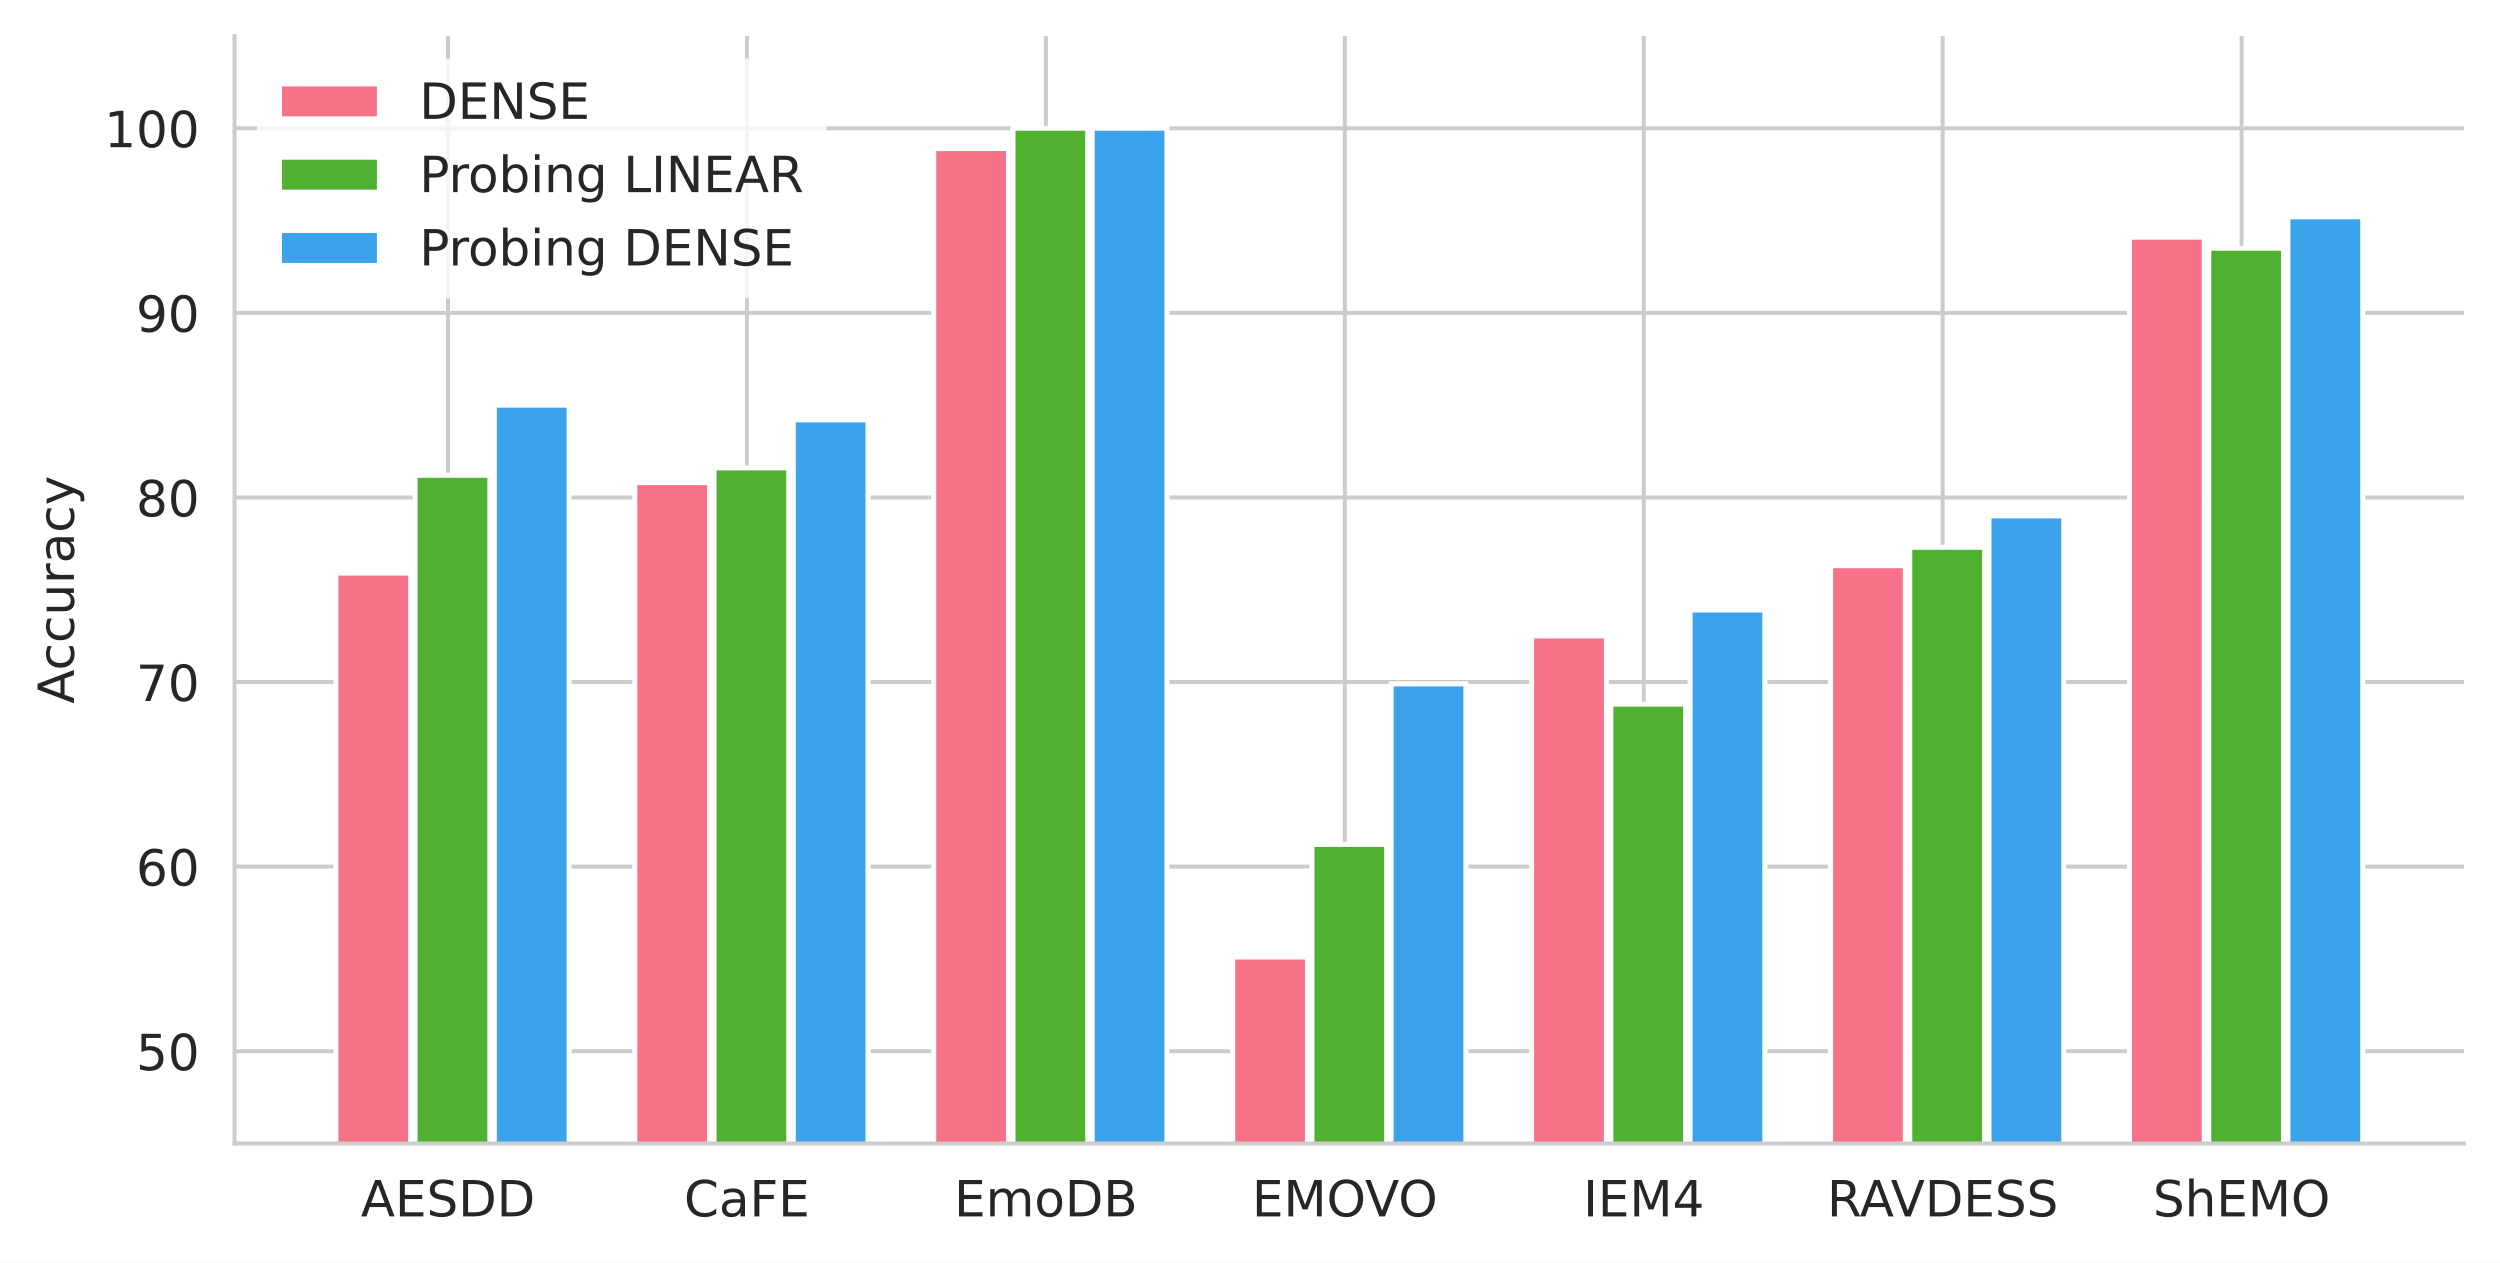
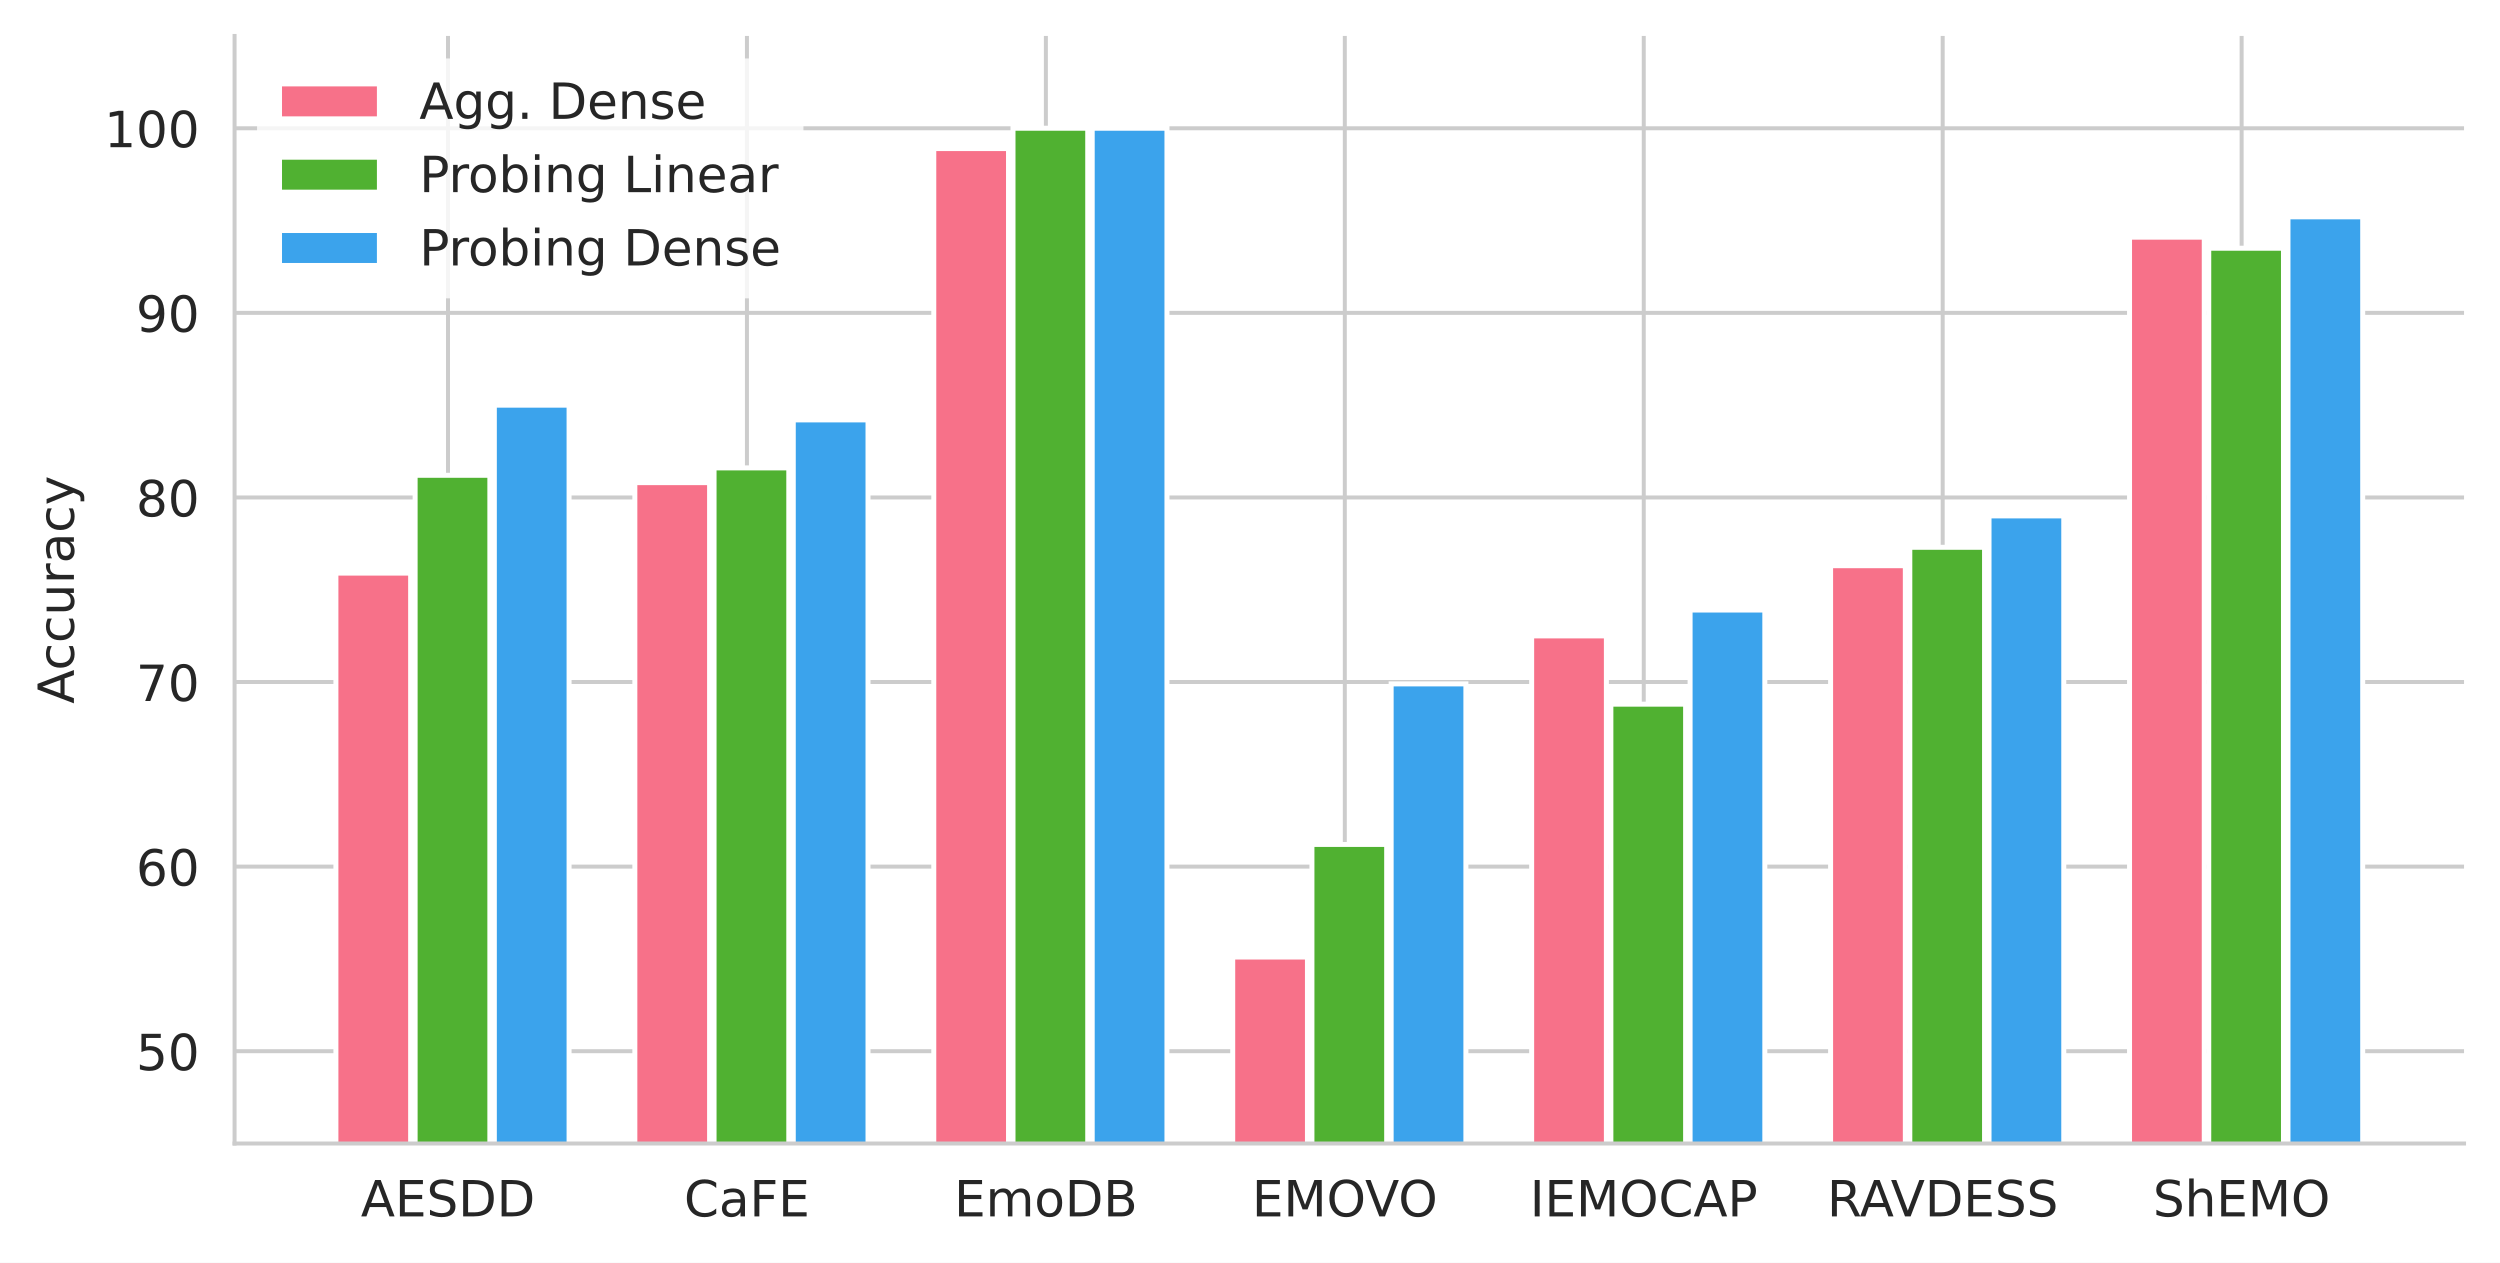
<svg xmlns="http://www.w3.org/2000/svg" xmlns:xlink="http://www.w3.org/1999/xlink" width="500.566pt" height="252.838pt" viewBox="0 0 500.566 252.838" version="1.1">
  <defs>
    <style type="text/css">*{stroke-linejoin: round; stroke-linecap: butt}</style>
  </defs>
  <g id="figure_1">
    <g id="patch_1">
      <path d="M 0 252.838  L 500.566 252.838  L 500.566 0  L 0 0  z " style="fill: #ffffff" />
    </g>
    <g id="axes_1">
      <g id="patch_2">
        <path d="M 46.966 228.96  L 493.366 228.96  L 493.366 7.2  L 46.966 7.2  z " style="fill: #ffffff" />
      </g>
      <g id="matplotlib.axis_1">
        <g id="xtick_1">
          <g id="line2d_1">
-             <path d="M 89.702 228.96  L 89.702 7.2  " clip-path="url(#pd469642b03)" style="fill: none; stroke: #cccccc; stroke-width: 0.8; stroke-linecap: round" />
+             <path d="M 89.702 228.96  L 89.702 7.2  " clip-path="url(#p4c8a0ae192)" style="fill: none; stroke: #cccccc; stroke-width: 0.8; stroke-linecap: round" />
          </g>
          <g id="text_1">
            <g style="fill: #262626" transform="translate(72.24832 243.5584) scale(0.1 -0.1)">
              <defs>
                <path id="DejaVuSans-41" d="M 2188 4044  L 1331 1722  L 3047 1722  L 2188 4044  z M 1831 4666  L 2547 4666  L 4325 0  L 3669 0  L 3244 1197  L 1141 1197  L 716 0  L 50 0  L 1831 4666  z " transform="scale(0.015625)" />
                <path id="DejaVuSans-45" d="M 628 4666  L 3578 4666  L 3578 4134  L 1259 4134  L 1259 2753  L 3481 2753  L 3481 2222  L 1259 2222  L 1259 531  L 3634 531  L 3634 0  L 628 0  L 628 4666  z " transform="scale(0.015625)" />
                <path id="DejaVuSans-53" d="M 3425 4513  L 3425 3897  Q 3066 4069 2747 4153  Q 2428 4238 2131 4238  Q 1616 4238 1336 4038  Q 1056 3838 1056 3469  Q 1056 3159 1242 3001  Q 1428 2844 1947 2747  L 2328 2669  Q 3034 2534 3370 2195  Q 3706 1856 3706 1288  Q 3706 609 3251 259  Q 2797 -91 1919 -91  Q 1588 -91 1214 -16  Q 841 59 441 206  L 441 856  Q 825 641 1194 531  Q 1563 422 1919 422  Q 2459 422 2753 634  Q 3047 847 3047 1241  Q 3047 1584 2836 1778  Q 2625 1972 2144 2069  L 1759 2144  Q 1053 2284 737 2584  Q 422 2884 422 3419  Q 422 4038 858 4394  Q 1294 4750 2059 4750  Q 2388 4750 2728 4690  Q 3069 4631 3425 4513  z " transform="scale(0.015625)" />
                <path id="DejaVuSans-44" d="M 1259 4147  L 1259 519  L 2022 519  Q 2988 519 3436 956  Q 3884 1394 3884 2338  Q 3884 3275 3436 3711  Q 2988 4147 2022 4147  L 1259 4147  z M 628 4666  L 1925 4666  Q 3281 4666 3915 4102  Q 4550 3538 4550 2338  Q 4550 1131 3912 565  Q 3275 0 1925 0  L 628 0  L 628 4666  z " transform="scale(0.015625)" />
              </defs>
              <use xlink:href="#DejaVuSans-41" />
              <use xlink:href="#DejaVuSans-45" x="68.408" />
              <use xlink:href="#DejaVuSans-53" x="131.592" />
              <use xlink:href="#DejaVuSans-44" x="195.068" />
              <use xlink:href="#DejaVuSans-44" x="272.07" />
            </g>
          </g>
        </g>
        <g id="xtick_2">
          <g id="line2d_2">
-             <path d="M 149.557 228.96  L 149.557 7.2  " clip-path="url(#pd469642b03)" style="fill: none; stroke: #cccccc; stroke-width: 0.8; stroke-linecap: round" />
+             <path d="M 149.557 228.96  L 149.557 7.2  " clip-path="url(#p4c8a0ae192)" style="fill: none; stroke: #cccccc; stroke-width: 0.8; stroke-linecap: round" />
          </g>
          <g id="text_2">
            <g style="fill: #262626" transform="translate(136.9668 243.5584) scale(0.1 -0.1)">
              <defs>
                <path id="DejaVuSans-43" d="M 4122 4306  L 4122 3641  Q 3803 3938 3442 4084  Q 3081 4231 2675 4231  Q 1875 4231 1450 3742  Q 1025 3253 1025 2328  Q 1025 1406 1450 917  Q 1875 428 2675 428  Q 3081 428 3442 575  Q 3803 722 4122 1019  L 4122 359  Q 3791 134 3420 21  Q 3050 -91 2638 -91  Q 1578 -91 968 557  Q 359 1206 359 2328  Q 359 3453 968 4101  Q 1578 4750 2638 4750  Q 3056 4750 3426 4639  Q 3797 4528 4122 4306  z " transform="scale(0.015625)" />
                <path id="DejaVuSans-61" d="M 2194 1759  Q 1497 1759 1228 1600  Q 959 1441 959 1056  Q 959 750 1161 570  Q 1363 391 1709 391  Q 2188 391 2477 730  Q 2766 1069 2766 1631  L 2766 1759  L 2194 1759  z M 3341 1997  L 3341 0  L 2766 0  L 2766 531  Q 2569 213 2275 61  Q 1981 -91 1556 -91  Q 1019 -91 701 211  Q 384 513 384 1019  Q 384 1609 779 1909  Q 1175 2209 1959 2209  L 2766 2209  L 2766 2266  Q 2766 2663 2505 2880  Q 2244 3097 1772 3097  Q 1472 3097 1187 3025  Q 903 2953 641 2809  L 641 3341  Q 956 3463 1253 3523  Q 1550 3584 1831 3584  Q 2591 3584 2966 3190  Q 3341 2797 3341 1997  z " transform="scale(0.015625)" />
                <path id="DejaVuSans-46" d="M 628 4666  L 3309 4666  L 3309 4134  L 1259 4134  L 1259 2759  L 3109 2759  L 3109 2228  L 1259 2228  L 1259 0  L 628 0  L 628 4666  z " transform="scale(0.015625)" />
              </defs>
              <use xlink:href="#DejaVuSans-43" />
              <use xlink:href="#DejaVuSans-61" x="69.824" />
              <use xlink:href="#DejaVuSans-46" x="131.104" />
              <use xlink:href="#DejaVuSans-45" x="188.623" />
            </g>
          </g>
        </g>
        <g id="xtick_3">
          <g id="line2d_3">
-             <path d="M 209.413 228.96  L 209.413 7.2  " clip-path="url(#pd469642b03)" style="fill: none; stroke: #cccccc; stroke-width: 0.8; stroke-linecap: round" />
+             <path d="M 209.413 228.96  L 209.413 7.2  " clip-path="url(#p4c8a0ae192)" style="fill: none; stroke: #cccccc; stroke-width: 0.8; stroke-linecap: round" />
          </g>
          <g id="text_3">
            <g style="fill: #262626" transform="translate(191.0431 243.5584) scale(0.1 -0.1)">
              <defs>
                <path id="DejaVuSans-6d" d="M 3328 2828  Q 3544 3216 3844 3400  Q 4144 3584 4550 3584  Q 5097 3584 5394 3201  Q 5691 2819 5691 2113  L 5691 0  L 5113 0  L 5113 2094  Q 5113 2597 4934 2840  Q 4756 3084 4391 3084  Q 3944 3084 3684 2787  Q 3425 2491 3425 1978  L 3425 0  L 2847 0  L 2847 2094  Q 2847 2600 2669 2842  Q 2491 3084 2119 3084  Q 1678 3084 1418 2786  Q 1159 2488 1159 1978  L 1159 0  L 581 0  L 581 3500  L 1159 3500  L 1159 2956  Q 1356 3278 1631 3431  Q 1906 3584 2284 3584  Q 2666 3584 2933 3390  Q 3200 3197 3328 2828  z " transform="scale(0.015625)" />
                <path id="DejaVuSans-6f" d="M 1959 3097  Q 1497 3097 1228 2736  Q 959 2375 959 1747  Q 959 1119 1226 758  Q 1494 397 1959 397  Q 2419 397 2687 759  Q 2956 1122 2956 1747  Q 2956 2369 2687 2733  Q 2419 3097 1959 3097  z M 1959 3584  Q 2709 3584 3137 3096  Q 3566 2609 3566 1747  Q 3566 888 3137 398  Q 2709 -91 1959 -91  Q 1206 -91 779 398  Q 353 888 353 1747  Q 353 2609 779 3096  Q 1206 3584 1959 3584  z " transform="scale(0.015625)" />
                <path id="DejaVuSans-42" d="M 1259 2228  L 1259 519  L 2272 519  Q 2781 519 3026 730  Q 3272 941 3272 1375  Q 3272 1813 3026 2020  Q 2781 2228 2272 2228  L 1259 2228  z M 1259 4147  L 1259 2741  L 2194 2741  Q 2656 2741 2882 2914  Q 3109 3088 3109 3444  Q 3109 3797 2882 3972  Q 2656 4147 2194 4147  L 1259 4147  z M 628 4666  L 2241 4666  Q 2963 4666 3353 4366  Q 3744 4066 3744 3513  Q 3744 3084 3544 2831  Q 3344 2578 2956 2516  Q 3422 2416 3680 2098  Q 3938 1781 3938 1306  Q 3938 681 3513 340  Q 3088 0 2303 0  L 628 0  L 628 4666  z " transform="scale(0.015625)" />
              </defs>
              <use xlink:href="#DejaVuSans-45" />
              <use xlink:href="#DejaVuSans-6d" x="63.184" />
              <use xlink:href="#DejaVuSans-6f" x="160.596" />
              <use xlink:href="#DejaVuSans-44" x="221.777" />
              <use xlink:href="#DejaVuSans-42" x="298.779" />
            </g>
          </g>
        </g>
        <g id="xtick_4">
          <g id="line2d_4">
-             <path d="M 269.268 228.96  L 269.268 7.2  " clip-path="url(#pd469642b03)" style="fill: none; stroke: #cccccc; stroke-width: 0.8; stroke-linecap: round" />
+             <path d="M 269.268 228.96  L 269.268 7.2  " clip-path="url(#p4c8a0ae192)" style="fill: none; stroke: #cccccc; stroke-width: 0.8; stroke-linecap: round" />
          </g>
          <g id="text_4">
            <g style="fill: #262626" transform="translate(250.6772 243.5584) scale(0.1 -0.1)">
              <defs>
                <path id="DejaVuSans-4d" d="M 628 4666  L 1569 4666  L 2759 1491  L 3956 4666  L 4897 4666  L 4897 0  L 4281 0  L 4281 4097  L 3078 897  L 2444 897  L 1241 4097  L 1241 0  L 628 0  L 628 4666  z " transform="scale(0.015625)" />
                <path id="DejaVuSans-4f" d="M 2522 4238  Q 1834 4238 1429 3725  Q 1025 3213 1025 2328  Q 1025 1447 1429 934  Q 1834 422 2522 422  Q 3209 422 3611 934  Q 4013 1447 4013 2328  Q 4013 3213 3611 3725  Q 3209 4238 2522 4238  z M 2522 4750  Q 3503 4750 4090 4092  Q 4678 3434 4678 2328  Q 4678 1225 4090 567  Q 3503 -91 2522 -91  Q 1538 -91 948 565  Q 359 1222 359 2328  Q 359 3434 948 4092  Q 1538 4750 2522 4750  z " transform="scale(0.015625)" />
                <path id="DejaVuSans-56" d="M 1831 0  L 50 4666  L 709 4666  L 2188 738  L 3669 4666  L 4325 4666  L 2547 0  L 1831 0  z " transform="scale(0.015625)" />
              </defs>
              <use xlink:href="#DejaVuSans-45" />
              <use xlink:href="#DejaVuSans-4d" x="63.184" />
              <use xlink:href="#DejaVuSans-4f" x="149.463" />
              <use xlink:href="#DejaVuSans-56" x="226.424" />
              <use xlink:href="#DejaVuSans-4f" x="293.082" />
            </g>
          </g>
        </g>
        <g id="xtick_5">
          <g id="line2d_5">
-             <path d="M 329.123 228.96  L 329.123 7.2  " clip-path="url(#pd469642b03)" style="fill: none; stroke: #cccccc; stroke-width: 0.8; stroke-linecap: round" />
+             <path d="M 329.123 228.96  L 329.123 7.2  " clip-path="url(#p4c8a0ae192)" style="fill: none; stroke: #cccccc; stroke-width: 0.8; stroke-linecap: round" />
          </g>
          <g id="text_5">
-             <g style="fill: #262626" transform="translate(316.9933 243.5584) scale(0.1 -0.1)">
+             <g style="fill: #262626" transform="translate(306.312 243.5584) scale(0.1 -0.1)">
              <defs>
                <path id="DejaVuSans-49" d="M 628 4666  L 1259 4666  L 1259 0  L 628 0  L 628 4666  z " transform="scale(0.015625)" />
-                 <path id="DejaVuSans-34" d="M 2419 4116  L 825 1625  L 2419 1625  L 2419 4116  z M 2253 4666  L 3047 4666  L 3047 1625  L 3713 1625  L 3713 1100  L 3047 1100  L 3047 0  L 2419 0  L 2419 1100  L 313 1100  L 313 1709  L 2253 4666  z " transform="scale(0.015625)" />
+                 <path id="DejaVuSans-50" d="M 1259 4147  L 1259 2394  L 2053 2394  Q 2494 2394 2734 2622  Q 2975 2850 2975 3272  Q 2975 3691 2734 3919  Q 2494 4147 2053 4147  L 1259 4147  z M 628 4666  L 2053 4666  Q 2838 4666 3239 4311  Q 3641 3956 3641 3272  Q 3641 2581 3239 2228  Q 2838 1875 2053 1875  L 1259 1875  L 1259 0  L 628 0  L 628 4666  z " transform="scale(0.015625)" />
              </defs>
              <use xlink:href="#DejaVuSans-49" />
              <use xlink:href="#DejaVuSans-45" x="29.492" />
              <use xlink:href="#DejaVuSans-4d" x="92.676" />
-               <use xlink:href="#DejaVuSans-34" x="178.955" />
+               <use xlink:href="#DejaVuSans-4f" x="178.955" />
+               <use xlink:href="#DejaVuSans-43" x="257.666" />
+               <use xlink:href="#DejaVuSans-41" x="327.49" />
+               <use xlink:href="#DejaVuSans-50" x="395.898" />
            </g>
          </g>
        </g>
        <g id="xtick_6">
          <g id="line2d_6">
-             <path d="M 388.978 228.96  L 388.978 7.2  " clip-path="url(#pd469642b03)" style="fill: none; stroke: #cccccc; stroke-width: 0.8; stroke-linecap: round" />
+             <path d="M 388.978 228.96  L 388.978 7.2  " clip-path="url(#p4c8a0ae192)" style="fill: none; stroke: #cccccc; stroke-width: 0.8; stroke-linecap: round" />
          </g>
          <g id="text_6">
            <g style="fill: #262626" transform="translate(365.8243 243.5584) scale(0.1 -0.1)">
              <defs>
                <path id="DejaVuSans-52" d="M 2841 2188  Q 3044 2119 3236 1894  Q 3428 1669 3622 1275  L 4263 0  L 3584 0  L 2988 1197  Q 2756 1666 2539 1819  Q 2322 1972 1947 1972  L 1259 1972  L 1259 0  L 628 0  L 628 4666  L 2053 4666  Q 2853 4666 3247 4331  Q 3641 3997 3641 3322  Q 3641 2881 3436 2590  Q 3231 2300 2841 2188  z M 1259 4147  L 1259 2491  L 2053 2491  Q 2509 2491 2742 2702  Q 2975 2913 2975 3322  Q 2975 3731 2742 3939  Q 2509 4147 2053 4147  L 1259 4147  z " transform="scale(0.015625)" />
              </defs>
              <use xlink:href="#DejaVuSans-52" />
              <use xlink:href="#DejaVuSans-41" x="65.482" />
              <use xlink:href="#DejaVuSans-56" x="127.516" />
              <use xlink:href="#DejaVuSans-44" x="195.924" />
              <use xlink:href="#DejaVuSans-45" x="272.926" />
              <use xlink:href="#DejaVuSans-53" x="336.109" />
              <use xlink:href="#DejaVuSans-53" x="399.586" />
            </g>
          </g>
        </g>
        <g id="xtick_7">
          <g id="line2d_7">
-             <path d="M 448.833 228.96  L 448.833 7.2  " clip-path="url(#pd469642b03)" style="fill: none; stroke: #cccccc; stroke-width: 0.8; stroke-linecap: round" />
+             <path d="M 448.833 228.96  L 448.833 7.2  " clip-path="url(#p4c8a0ae192)" style="fill: none; stroke: #cccccc; stroke-width: 0.8; stroke-linecap: round" />
          </g>
          <g id="text_7">
            <g style="fill: #262626" transform="translate(431.081 243.5584) scale(0.1 -0.1)">
              <defs>
                <path id="DejaVuSans-68" d="M 3513 2113  L 3513 0  L 2938 0  L 2938 2094  Q 2938 2591 2744 2837  Q 2550 3084 2163 3084  Q 1697 3084 1428 2787  Q 1159 2491 1159 1978  L 1159 0  L 581 0  L 581 4863  L 1159 4863  L 1159 2956  Q 1366 3272 1645 3428  Q 1925 3584 2291 3584  Q 2894 3584 3203 3211  Q 3513 2838 3513 2113  z " transform="scale(0.015625)" />
              </defs>
              <use xlink:href="#DejaVuSans-53" />
              <use xlink:href="#DejaVuSans-68" x="63.477" />
              <use xlink:href="#DejaVuSans-45" x="126.855" />
              <use xlink:href="#DejaVuSans-4d" x="190.039" />
              <use xlink:href="#DejaVuSans-4f" x="276.318" />
            </g>
          </g>
        </g>
      </g>
      <g id="matplotlib.axis_2">
        <g id="ytick_1">
          <g id="line2d_8">
-             <path d="M 46.966 210.48  L 493.366 210.48  " clip-path="url(#pd469642b03)" style="fill: none; stroke: #cccccc; stroke-width: 0.8; stroke-linecap: round" />
+             <path d="M 46.966 210.48  L 493.366 210.48  " clip-path="url(#p4c8a0ae192)" style="fill: none; stroke: #cccccc; stroke-width: 0.8; stroke-linecap: round" />
          </g>
          <g id="text_8">
            <g style="fill: #262626" transform="translate(27.24063 214.2792) scale(0.1 -0.1)">
              <defs>
                <path id="DejaVuSans-35" d="M 691 4666  L 3169 4666  L 3169 4134  L 1269 4134  L 1269 2991  Q 1406 3038 1543 3061  Q 1681 3084 1819 3084  Q 2600 3084 3056 2656  Q 3513 2228 3513 1497  Q 3513 744 3044 326  Q 2575 -91 1722 -91  Q 1428 -91 1123 -41  Q 819 9 494 109  L 494 744  Q 775 591 1075 516  Q 1375 441 1709 441  Q 2250 441 2565 725  Q 2881 1009 2881 1497  Q 2881 1984 2565 2268  Q 2250 2553 1709 2553  Q 1456 2553 1204 2497  Q 953 2441 691 2322  L 691 4666  z " transform="scale(0.015625)" />
                <path id="DejaVuSans-30" d="M 2034 4250  Q 1547 4250 1301 3770  Q 1056 3291 1056 2328  Q 1056 1369 1301 889  Q 1547 409 2034 409  Q 2525 409 2770 889  Q 3016 1369 3016 2328  Q 3016 3291 2770 3770  Q 2525 4250 2034 4250  z M 2034 4750  Q 2819 4750 3233 4129  Q 3647 3509 3647 2328  Q 3647 1150 3233 529  Q 2819 -91 2034 -91  Q 1250 -91 836 529  Q 422 1150 422 2328  Q 422 3509 836 4129  Q 1250 4750 2034 4750  z " transform="scale(0.015625)" />
              </defs>
              <use xlink:href="#DejaVuSans-35" />
              <use xlink:href="#DejaVuSans-30" x="63.623" />
            </g>
          </g>
        </g>
        <g id="ytick_2">
          <g id="line2d_9">
-             <path d="M 46.966 173.52  L 493.366 173.52  " clip-path="url(#pd469642b03)" style="fill: none; stroke: #cccccc; stroke-width: 0.8; stroke-linecap: round" />
+             <path d="M 46.966 173.52  L 493.366 173.52  " clip-path="url(#p4c8a0ae192)" style="fill: none; stroke: #cccccc; stroke-width: 0.8; stroke-linecap: round" />
          </g>
          <g id="text_9">
            <g style="fill: #262626" transform="translate(27.24063 177.3192) scale(0.1 -0.1)">
              <defs>
                <path id="DejaVuSans-36" d="M 2113 2584  Q 1688 2584 1439 2293  Q 1191 2003 1191 1497  Q 1191 994 1439 701  Q 1688 409 2113 409  Q 2538 409 2786 701  Q 3034 994 3034 1497  Q 3034 2003 2786 2293  Q 2538 2584 2113 2584  z M 3366 4563  L 3366 3988  Q 3128 4100 2886 4159  Q 2644 4219 2406 4219  Q 1781 4219 1451 3797  Q 1122 3375 1075 2522  Q 1259 2794 1537 2939  Q 1816 3084 2150 3084  Q 2853 3084 3261 2657  Q 3669 2231 3669 1497  Q 3669 778 3244 343  Q 2819 -91 2113 -91  Q 1303 -91 875 529  Q 447 1150 447 2328  Q 447 3434 972 4092  Q 1497 4750 2381 4750  Q 2619 4750 2861 4703  Q 3103 4656 3366 4563  z " transform="scale(0.015625)" />
              </defs>
              <use xlink:href="#DejaVuSans-36" />
              <use xlink:href="#DejaVuSans-30" x="63.623" />
            </g>
          </g>
        </g>
        <g id="ytick_3">
          <g id="line2d_10">
-             <path d="M 46.966 136.56  L 493.366 136.56  " clip-path="url(#pd469642b03)" style="fill: none; stroke: #cccccc; stroke-width: 0.8; stroke-linecap: round" />
+             <path d="M 46.966 136.56  L 493.366 136.56  " clip-path="url(#p4c8a0ae192)" style="fill: none; stroke: #cccccc; stroke-width: 0.8; stroke-linecap: round" />
          </g>
          <g id="text_10">
            <g style="fill: #262626" transform="translate(27.24063 140.3592) scale(0.1 -0.1)">
              <defs>
                <path id="DejaVuSans-37" d="M 525 4666  L 3525 4666  L 3525 4397  L 1831 0  L 1172 0  L 2766 4134  L 525 4134  L 525 4666  z " transform="scale(0.015625)" />
              </defs>
              <use xlink:href="#DejaVuSans-37" />
              <use xlink:href="#DejaVuSans-30" x="63.623" />
            </g>
          </g>
        </g>
        <g id="ytick_4">
          <g id="line2d_11">
-             <path d="M 46.966 99.6  L 493.366 99.6  " clip-path="url(#pd469642b03)" style="fill: none; stroke: #cccccc; stroke-width: 0.8; stroke-linecap: round" />
+             <path d="M 46.966 99.6  L 493.366 99.6  " clip-path="url(#p4c8a0ae192)" style="fill: none; stroke: #cccccc; stroke-width: 0.8; stroke-linecap: round" />
          </g>
          <g id="text_11">
            <g style="fill: #262626" transform="translate(27.24063 103.3992) scale(0.1 -0.1)">
              <defs>
                <path id="DejaVuSans-38" d="M 2034 2216  Q 1584 2216 1326 1975  Q 1069 1734 1069 1313  Q 1069 891 1326 650  Q 1584 409 2034 409  Q 2484 409 2743 651  Q 3003 894 3003 1313  Q 3003 1734 2745 1975  Q 2488 2216 2034 2216  z M 1403 2484  Q 997 2584 770 2862  Q 544 3141 544 3541  Q 544 4100 942 4425  Q 1341 4750 2034 4750  Q 2731 4750 3128 4425  Q 3525 4100 3525 3541  Q 3525 3141 3298 2862  Q 3072 2584 2669 2484  Q 3125 2378 3379 2068  Q 3634 1759 3634 1313  Q 3634 634 3220 271  Q 2806 -91 2034 -91  Q 1263 -91 848 271  Q 434 634 434 1313  Q 434 1759 690 2068  Q 947 2378 1403 2484  z M 1172 3481  Q 1172 3119 1398 2916  Q 1625 2713 2034 2713  Q 2441 2713 2670 2916  Q 2900 3119 2900 3481  Q 2900 3844 2670 4047  Q 2441 4250 2034 4250  Q 1625 4250 1398 4047  Q 1172 3844 1172 3481  z " transform="scale(0.015625)" />
              </defs>
              <use xlink:href="#DejaVuSans-38" />
              <use xlink:href="#DejaVuSans-30" x="63.623" />
            </g>
          </g>
        </g>
        <g id="ytick_5">
          <g id="line2d_12">
-             <path d="M 46.966 62.64  L 493.366 62.64  " clip-path="url(#pd469642b03)" style="fill: none; stroke: #cccccc; stroke-width: 0.8; stroke-linecap: round" />
+             <path d="M 46.966 62.64  L 493.366 62.64  " clip-path="url(#p4c8a0ae192)" style="fill: none; stroke: #cccccc; stroke-width: 0.8; stroke-linecap: round" />
          </g>
          <g id="text_12">
            <g style="fill: #262626" transform="translate(27.24063 66.43922) scale(0.1 -0.1)">
              <defs>
                <path id="DejaVuSans-39" d="M 703 97  L 703 672  Q 941 559 1184 500  Q 1428 441 1663 441  Q 2288 441 2617 861  Q 2947 1281 2994 2138  Q 2813 1869 2534 1725  Q 2256 1581 1919 1581  Q 1219 1581 811 2004  Q 403 2428 403 3163  Q 403 3881 828 4315  Q 1253 4750 1959 4750  Q 2769 4750 3195 4129  Q 3622 3509 3622 2328  Q 3622 1225 3098 567  Q 2575 -91 1691 -91  Q 1453 -91 1209 -44  Q 966 3 703 97  z M 1959 2075  Q 2384 2075 2632 2365  Q 2881 2656 2881 3163  Q 2881 3666 2632 3958  Q 2384 4250 1959 4250  Q 1534 4250 1286 3958  Q 1038 3666 1038 3163  Q 1038 2656 1286 2365  Q 1534 2075 1959 2075  z " transform="scale(0.015625)" />
              </defs>
              <use xlink:href="#DejaVuSans-39" />
              <use xlink:href="#DejaVuSans-30" x="63.623" />
            </g>
          </g>
        </g>
        <g id="ytick_6">
          <g id="line2d_13">
-             <path d="M 46.966 25.68  L 493.366 25.68  " clip-path="url(#pd469642b03)" style="fill: none; stroke: #cccccc; stroke-width: 0.8; stroke-linecap: round" />
+             <path d="M 46.966 25.68  L 493.366 25.68  " clip-path="url(#p4c8a0ae192)" style="fill: none; stroke: #cccccc; stroke-width: 0.8; stroke-linecap: round" />
          </g>
          <g id="text_13">
            <g style="fill: #262626" transform="translate(20.87813 29.47922) scale(0.1 -0.1)">
              <defs>
                <path id="DejaVuSans-31" d="M 794 531  L 1825 531  L 1825 4091  L 703 3866  L 703 4441  L 1819 4666  L 2450 4666  L 2450 531  L 3481 531  L 3481 0  L 794 0  L 794 531  z " transform="scale(0.015625)" />
              </defs>
              <use xlink:href="#DejaVuSans-31" />
              <use xlink:href="#DejaVuSans-30" x="63.623" />
              <use xlink:href="#DejaVuSans-30" x="127.246" />
            </g>
          </g>
        </g>
        <g id="text_14">
          <g style="fill: #262626" transform="translate(14.79844 140.9081) rotate(-90) scale(0.1 -0.1)">
            <defs>
              <path id="DejaVuSans-63" d="M 3122 3366  L 3122 2828  Q 2878 2963 2633 3030  Q 2388 3097 2138 3097  Q 1578 3097 1268 2742  Q 959 2388 959 1747  Q 959 1106 1268 751  Q 1578 397 2138 397  Q 2388 397 2633 464  Q 2878 531 3122 666  L 3122 134  Q 2881 22 2623 -34  Q 2366 -91 2075 -91  Q 1284 -91 818 406  Q 353 903 353 1747  Q 353 2603 823 3093  Q 1294 3584 2113 3584  Q 2378 3584 2631 3529  Q 2884 3475 3122 3366  z " transform="scale(0.015625)" />
              <path id="DejaVuSans-75" d="M 544 1381  L 544 3500  L 1119 3500  L 1119 1403  Q 1119 906 1312 657  Q 1506 409 1894 409  Q 2359 409 2629 706  Q 2900 1003 2900 1516  L 2900 3500  L 3475 3500  L 3475 0  L 2900 0  L 2900 538  Q 2691 219 2414 64  Q 2138 -91 1772 -91  Q 1169 -91 856 284  Q 544 659 544 1381  z M 1991 3584  L 1991 3584  z " transform="scale(0.015625)" />
              <path id="DejaVuSans-72" d="M 2631 2963  Q 2534 3019 2420 3045  Q 2306 3072 2169 3072  Q 1681 3072 1420 2755  Q 1159 2438 1159 1844  L 1159 0  L 581 0  L 581 3500  L 1159 3500  L 1159 2956  Q 1341 3275 1631 3429  Q 1922 3584 2338 3584  Q 2397 3584 2469 3576  Q 2541 3569 2628 3553  L 2631 2963  z " transform="scale(0.015625)" />
              <path id="DejaVuSans-79" d="M 2059 -325  Q 1816 -950 1584 -1140  Q 1353 -1331 966 -1331  L 506 -1331  L 506 -850  L 844 -850  Q 1081 -850 1212 -737  Q 1344 -625 1503 -206  L 1606 56  L 191 3500  L 800 3500  L 1894 763  L 2988 3500  L 3597 3500  L 2059 -325  z " transform="scale(0.015625)" />
            </defs>
            <use xlink:href="#DejaVuSans-41" />
            <use xlink:href="#DejaVuSans-63" x="66.658" />
            <use xlink:href="#DejaVuSans-63" x="121.639" />
            <use xlink:href="#DejaVuSans-75" x="176.619" />
            <use xlink:href="#DejaVuSans-72" x="239.998" />
            <use xlink:href="#DejaVuSans-61" x="281.111" />
            <use xlink:href="#DejaVuSans-63" x="342.391" />
            <use xlink:href="#DejaVuSans-79" x="397.371" />
          </g>
        </g>
      </g>
      <g id="patch_3">
-         <path d="M 67.257 395.28  L 82.22 395.28  L 82.22 114.754  L 67.257 114.754  z " clip-path="url(#pd469642b03)" style="fill: #f77189; stroke: #ffffff; stroke-linejoin: miter" />
+         <path d="M 67.257 395.28  L 82.22 395.28  L 82.22 114.754  L 67.257 114.754  z " clip-path="url(#p4c8a0ae192)" style="fill: #f77189; stroke: #ffffff; stroke-linejoin: miter" />
      </g>
      <g id="patch_4">
-         <path d="M 127.112 395.28  L 142.076 395.28  L 142.076 96.643  L 127.112 96.643  z " clip-path="url(#pd469642b03)" style="fill: #f77189; stroke: #ffffff; stroke-linejoin: miter" />
+         <path d="M 127.112 395.28  L 142.076 395.28  L 142.076 96.643  L 127.112 96.643  z " clip-path="url(#p4c8a0ae192)" style="fill: #f77189; stroke: #ffffff; stroke-linejoin: miter" />
      </g>
      <g id="patch_5">
-         <path d="M 186.967 395.28  L 201.931 395.28  L 201.931 29.746  L 186.967 29.746  z " clip-path="url(#pd469642b03)" style="fill: #f77189; stroke: #ffffff; stroke-linejoin: miter" />
+         <path d="M 186.967 395.28  L 201.931 395.28  L 201.931 29.746  L 186.967 29.746  z " clip-path="url(#p4c8a0ae192)" style="fill: #f77189; stroke: #ffffff; stroke-linejoin: miter" />
      </g>
      <g id="patch_6">
-         <path d="M 246.822 395.28  L 261.786 395.28  L 261.786 191.63  L 246.822 191.63  z " clip-path="url(#pd469642b03)" style="fill: #f77189; stroke: #ffffff; stroke-linejoin: miter" />
+         <path d="M 246.822 395.28  L 261.786 395.28  L 261.786 191.63  L 246.822 191.63  z " clip-path="url(#p4c8a0ae192)" style="fill: #f77189; stroke: #ffffff; stroke-linejoin: miter" />
      </g>
      <g id="patch_7">
-         <path d="M 306.677 395.28  L 321.641 395.28  L 321.641 127.32  L 306.677 127.32  z " clip-path="url(#pd469642b03)" style="fill: #f77189; stroke: #ffffff; stroke-linejoin: miter" />
+         <path d="M 306.677 395.28  L 321.641 395.28  L 321.641 127.32  L 306.677 127.32  z " clip-path="url(#p4c8a0ae192)" style="fill: #f77189; stroke: #ffffff; stroke-linejoin: miter" />
      </g>
      <g id="patch_8">
-         <path d="M 366.532 395.28  L 381.496 395.28  L 381.496 113.275  L 366.532 113.275  z " clip-path="url(#pd469642b03)" style="fill: #f77189; stroke: #ffffff; stroke-linejoin: miter" />
+         <path d="M 366.532 395.28  L 381.496 395.28  L 381.496 113.275  L 366.532 113.275  z " clip-path="url(#p4c8a0ae192)" style="fill: #f77189; stroke: #ffffff; stroke-linejoin: miter" />
      </g>
      <g id="patch_9">
-         <path d="M 426.388 395.28  L 441.351 395.28  L 441.351 47.486  L 426.388 47.486  z " clip-path="url(#pd469642b03)" style="fill: #f77189; stroke: #ffffff; stroke-linejoin: miter" />
+         <path d="M 426.388 395.28  L 441.351 395.28  L 441.351 47.486  L 426.388 47.486  z " clip-path="url(#p4c8a0ae192)" style="fill: #f77189; stroke: #ffffff; stroke-linejoin: miter" />
      </g>
      <g id="patch_10">
-         <path d="M 83.118 395.28  L 98.082 395.28  L 98.082 95.165  L 83.118 95.165  z " clip-path="url(#pd469642b03)" style="fill: #50b131; stroke: #ffffff; stroke-linejoin: miter" />
+         <path d="M 83.118 395.28  L 98.082 395.28  L 98.082 95.165  L 83.118 95.165  z " clip-path="url(#p4c8a0ae192)" style="fill: #50b131; stroke: #ffffff; stroke-linejoin: miter" />
      </g>
      <g id="patch_11">
-         <path d="M 142.973 395.28  L 157.937 395.28  L 157.937 93.686  L 142.973 93.686  z " clip-path="url(#pd469642b03)" style="fill: #50b131; stroke: #ffffff; stroke-linejoin: miter" />
+         <path d="M 142.973 395.28  L 157.937 395.28  L 157.937 93.686  L 142.973 93.686  z " clip-path="url(#p4c8a0ae192)" style="fill: #50b131; stroke: #ffffff; stroke-linejoin: miter" />
      </g>
      <g id="patch_12">
-         <path d="M 202.829 395.28  L 217.792 395.28  L 217.792 25.68  L 202.829 25.68  z " clip-path="url(#pd469642b03)" style="fill: #50b131; stroke: #ffffff; stroke-linejoin: miter" />
+         <path d="M 202.829 395.28  L 217.792 395.28  L 217.792 25.68  L 202.829 25.68  z " clip-path="url(#p4c8a0ae192)" style="fill: #50b131; stroke: #ffffff; stroke-linejoin: miter" />
      </g>
      <g id="patch_13">
-         <path d="M 262.684 395.28  L 277.648 395.28  L 277.648 169.085  L 262.684 169.085  z " clip-path="url(#pd469642b03)" style="fill: #50b131; stroke: #ffffff; stroke-linejoin: miter" />
+         <path d="M 262.684 395.28  L 277.648 395.28  L 277.648 169.085  L 262.684 169.085  z " clip-path="url(#p4c8a0ae192)" style="fill: #50b131; stroke: #ffffff; stroke-linejoin: miter" />
      </g>
      <g id="patch_14">
-         <path d="M 322.539 395.28  L 337.503 395.28  L 337.503 140.995  L 322.539 140.995  z " clip-path="url(#pd469642b03)" style="fill: #50b131; stroke: #ffffff; stroke-linejoin: miter" />
+         <path d="M 322.539 395.28  L 337.503 395.28  L 337.503 140.995  L 322.539 140.995  z " clip-path="url(#p4c8a0ae192)" style="fill: #50b131; stroke: #ffffff; stroke-linejoin: miter" />
      </g>
      <g id="patch_15">
-         <path d="M 382.394 395.28  L 397.358 395.28  L 397.358 109.579  L 382.394 109.579  z " clip-path="url(#pd469642b03)" style="fill: #50b131; stroke: #ffffff; stroke-linejoin: miter" />
+         <path d="M 382.394 395.28  L 397.358 395.28  L 397.358 109.579  L 382.394 109.579  z " clip-path="url(#p4c8a0ae192)" style="fill: #50b131; stroke: #ffffff; stroke-linejoin: miter" />
      </g>
      <g id="patch_16">
-         <path d="M 442.249 395.28  L 457.213 395.28  L 457.213 49.704  L 442.249 49.704  z " clip-path="url(#pd469642b03)" style="fill: #50b131; stroke: #ffffff; stroke-linejoin: miter" />
+         <path d="M 442.249 395.28  L 457.213 395.28  L 457.213 49.704  L 442.249 49.704  z " clip-path="url(#p4c8a0ae192)" style="fill: #50b131; stroke: #ffffff; stroke-linejoin: miter" />
      </g>
      <g id="patch_17">
-         <path d="M 98.98 395.28  L 113.944 395.28  L 113.944 81.12  L 98.98 81.12  z " clip-path="url(#pd469642b03)" style="fill: #3ba3ec; stroke: #ffffff; stroke-linejoin: miter" />
+         <path d="M 98.98 395.28  L 113.944 395.28  L 113.944 81.12  L 98.98 81.12  z " clip-path="url(#p4c8a0ae192)" style="fill: #3ba3ec; stroke: #ffffff; stroke-linejoin: miter" />
      </g>
      <g id="patch_18">
-         <path d="M 158.835 395.28  L 173.799 395.28  L 173.799 84.077  L 158.835 84.077  z " clip-path="url(#pd469642b03)" style="fill: #3ba3ec; stroke: #ffffff; stroke-linejoin: miter" />
+         <path d="M 158.835 395.28  L 173.799 395.28  L 173.799 84.077  L 158.835 84.077  z " clip-path="url(#p4c8a0ae192)" style="fill: #3ba3ec; stroke: #ffffff; stroke-linejoin: miter" />
      </g>
      <g id="patch_19">
-         <path d="M 218.69 395.28  L 233.654 395.28  L 233.654 25.68  L 218.69 25.68  z " clip-path="url(#pd469642b03)" style="fill: #3ba3ec; stroke: #ffffff; stroke-linejoin: miter" />
+         <path d="M 218.69 395.28  L 233.654 395.28  L 233.654 25.68  L 218.69 25.68  z " clip-path="url(#p4c8a0ae192)" style="fill: #3ba3ec; stroke: #ffffff; stroke-linejoin: miter" />
      </g>
      <g id="patch_20">
-         <path d="M 278.545 395.28  L 293.509 395.28  L 293.509 136.93  L 278.545 136.93  z " clip-path="url(#pd469642b03)" style="fill: #3ba3ec; stroke: #ffffff; stroke-linejoin: miter" />
+         <path d="M 278.545 395.28  L 293.509 395.28  L 293.509 136.93  L 278.545 136.93  z " clip-path="url(#p4c8a0ae192)" style="fill: #3ba3ec; stroke: #ffffff; stroke-linejoin: miter" />
      </g>
      <g id="patch_21">
-         <path d="M 338.401 395.28  L 353.364 395.28  L 353.364 122.146  L 338.401 122.146  z " clip-path="url(#pd469642b03)" style="fill: #3ba3ec; stroke: #ffffff; stroke-linejoin: miter" />
+         <path d="M 338.401 395.28  L 353.364 395.28  L 353.364 122.146  L 338.401 122.146  z " clip-path="url(#p4c8a0ae192)" style="fill: #3ba3ec; stroke: #ffffff; stroke-linejoin: miter" />
      </g>
      <g id="patch_22">
-         <path d="M 398.256 395.28  L 413.22 395.28  L 413.22 103.296  L 398.256 103.296  z " clip-path="url(#pd469642b03)" style="fill: #3ba3ec; stroke: #ffffff; stroke-linejoin: miter" />
+         <path d="M 398.256 395.28  L 413.22 395.28  L 413.22 103.296  L 398.256 103.296  z " clip-path="url(#p4c8a0ae192)" style="fill: #3ba3ec; stroke: #ffffff; stroke-linejoin: miter" />
      </g>
      <g id="patch_23">
-         <path d="M 458.111 395.28  L 473.075 395.28  L 473.075 43.421  L 458.111 43.421  z " clip-path="url(#pd469642b03)" style="fill: #3ba3ec; stroke: #ffffff; stroke-linejoin: miter" />
+         <path d="M 458.111 395.28  L 473.075 395.28  L 473.075 43.421  L 458.111 43.421  z " clip-path="url(#p4c8a0ae192)" style="fill: #3ba3ec; stroke: #ffffff; stroke-linejoin: miter" />
      </g>
      <g id="patch_24">
        <path d="M 46.966 228.96  L 46.966 7.2  " style="fill: none; stroke: #cccccc; stroke-width: 0.8; stroke-linejoin: miter; stroke-linecap: square" />
      </g>
      <g id="patch_25">
        <path d="M 46.966 228.96  L 493.366 228.96  " style="fill: none; stroke: #cccccc; stroke-width: 0.8; stroke-linejoin: miter; stroke-linecap: square" />
      </g>
      <g id="legend_1">
        <g id="patch_26">
-           <path d="M 53.966 59.234  L 162.927 59.234  Q 164.927 59.234 164.927 57.234  L 164.927 14.2  Q 164.927 12.2 162.927 12.2  L 53.966 12.2  Q 51.966 12.2 51.966 14.2  L 51.966 57.234  Q 51.966 59.234 53.966 59.234  z " style="fill: #ffffff; opacity: 0.8; stroke: #ffffff; stroke-linejoin: miter" />
+           <path d="M 53.966 59.234  L 158.369 59.234  Q 160.369 59.234 160.369 57.234  L 160.369 14.2  Q 160.369 12.2 158.369 12.2  L 53.966 12.2  Q 51.966 12.2 51.966 14.2  L 51.966 57.234  Q 51.966 59.234 53.966 59.234  z " style="fill: #ffffff; opacity: 0.8; stroke: #ffffff; stroke-linejoin: miter" />
        </g>
        <g id="patch_27">
          <path d="M 55.966 23.798  L 75.966 23.798  L 75.966 16.798  L 55.966 16.798  z " style="fill: #f77189; stroke: #ffffff; stroke-linejoin: miter" />
        </g>
        <g id="text_15">
          <g style="fill: #262626" transform="translate(83.96563 23.79844) scale(0.1 -0.1)">
            <defs>
-               <path id="DejaVuSans-4e" d="M 628 4666  L 1478 4666  L 3547 763  L 3547 4666  L 4159 4666  L 4159 0  L 3309 0  L 1241 3903  L 1241 0  L 628 0  L 628 4666  z " transform="scale(0.015625)" />
+               <path id="DejaVuSans-67" d="M 2906 1791  Q 2906 2416 2648 2759  Q 2391 3103 1925 3103  Q 1463 3103 1205 2759  Q 947 2416 947 1791  Q 947 1169 1205 825  Q 1463 481 1925 481  Q 2391 481 2648 825  Q 2906 1169 2906 1791  z M 3481 434  Q 3481 -459 3084 -895  Q 2688 -1331 1869 -1331  Q 1566 -1331 1297 -1286  Q 1028 -1241 775 -1147  L 775 -588  Q 1028 -725 1275 -790  Q 1522 -856 1778 -856  Q 2344 -856 2625 -561  Q 2906 -266 2906 331  L 2906 616  Q 2728 306 2450 153  Q 2172 0 1784 0  Q 1141 0 747 490  Q 353 981 353 1791  Q 353 2603 747 3093  Q 1141 3584 1784 3584  Q 2172 3584 2450 3431  Q 2728 3278 2906 2969  L 2906 3500  L 3481 3500  L 3481 434  z " transform="scale(0.015625)" />
+               <path id="DejaVuSans-2e" d="M 684 794  L 1344 794  L 1344 0  L 684 0  L 684 794  z " transform="scale(0.015625)" />
+               <path id="DejaVuSans-20" transform="scale(0.015625)" />
+               <path id="DejaVuSans-65" d="M 3597 1894  L 3597 1613  L 953 1613  Q 991 1019 1311 708  Q 1631 397 2203 397  Q 2534 397 2845 478  Q 3156 559 3463 722  L 3463 178  Q 3153 47 2828 -22  Q 2503 -91 2169 -91  Q 1331 -91 842 396  Q 353 884 353 1716  Q 353 2575 817 3079  Q 1281 3584 2069 3584  Q 2775 3584 3186 3129  Q 3597 2675 3597 1894  z M 3022 2063  Q 3016 2534 2758 2815  Q 2500 3097 2075 3097  Q 1594 3097 1305 2825  Q 1016 2553 972 2059  L 3022 2063  z " transform="scale(0.015625)" />
+               <path id="DejaVuSans-6e" d="M 3513 2113  L 3513 0  L 2938 0  L 2938 2094  Q 2938 2591 2744 2837  Q 2550 3084 2163 3084  Q 1697 3084 1428 2787  Q 1159 2491 1159 1978  L 1159 0  L 581 0  L 581 3500  L 1159 3500  L 1159 2956  Q 1366 3272 1645 3428  Q 1925 3584 2291 3584  Q 2894 3584 3203 3211  Q 3513 2838 3513 2113  z " transform="scale(0.015625)" />
+               <path id="DejaVuSans-73" d="M 2834 3397  L 2834 2853  Q 2591 2978 2328 3040  Q 2066 3103 1784 3103  Q 1356 3103 1142 2972  Q 928 2841 928 2578  Q 928 2378 1081 2264  Q 1234 2150 1697 2047  L 1894 2003  Q 2506 1872 2764 1633  Q 3022 1394 3022 966  Q 3022 478 2636 193  Q 2250 -91 1575 -91  Q 1294 -91 989 -36  Q 684 19 347 128  L 347 722  Q 666 556 975 473  Q 1284 391 1588 391  Q 1994 391 2212 530  Q 2431 669 2431 922  Q 2431 1156 2273 1281  Q 2116 1406 1581 1522  L 1381 1569  Q 847 1681 609 1914  Q 372 2147 372 2553  Q 372 3047 722 3315  Q 1072 3584 1716 3584  Q 2034 3584 2315 3537  Q 2597 3491 2834 3397  z " transform="scale(0.015625)" />
            </defs>
-             <use xlink:href="#DejaVuSans-44" />
-             <use xlink:href="#DejaVuSans-45" x="77.002" />
-             <use xlink:href="#DejaVuSans-4e" x="140.186" />
-             <use xlink:href="#DejaVuSans-53" x="214.99" />
-             <use xlink:href="#DejaVuSans-45" x="278.467" />
+             <use xlink:href="#DejaVuSans-41" />
+             <use xlink:href="#DejaVuSans-67" x="68.408" />
+             <use xlink:href="#DejaVuSans-67" x="131.885" />
+             <use xlink:href="#DejaVuSans-2e" x="195.361" />
+             <use xlink:href="#DejaVuSans-20" x="227.148" />
+             <use xlink:href="#DejaVuSans-44" x="258.936" />
+             <use xlink:href="#DejaVuSans-65" x="335.938" />
+             <use xlink:href="#DejaVuSans-6e" x="397.461" />
+             <use xlink:href="#DejaVuSans-73" x="460.84" />
+             <use xlink:href="#DejaVuSans-65" x="512.939" />
          </g>
        </g>
        <g id="patch_28">
          <path d="M 55.966 38.477  L 75.966 38.477  L 75.966 31.477  L 55.966 31.477  z " style="fill: #50b131; stroke: #ffffff; stroke-linejoin: miter" />
        </g>
        <g id="text_16">
          <g style="fill: #262626" transform="translate(83.96563 38.47656) scale(0.1 -0.1)">
            <defs>
-               <path id="DejaVuSans-50" d="M 1259 4147  L 1259 2394  L 2053 2394  Q 2494 2394 2734 2622  Q 2975 2850 2975 3272  Q 2975 3691 2734 3919  Q 2494 4147 2053 4147  L 1259 4147  z M 628 4666  L 2053 4666  Q 2838 4666 3239 4311  Q 3641 3956 3641 3272  Q 3641 2581 3239 2228  Q 2838 1875 2053 1875  L 1259 1875  L 1259 0  L 628 0  L 628 4666  z " transform="scale(0.015625)" />
              <path id="DejaVuSans-62" d="M 3116 1747  Q 3116 2381 2855 2742  Q 2594 3103 2138 3103  Q 1681 3103 1420 2742  Q 1159 2381 1159 1747  Q 1159 1113 1420 752  Q 1681 391 2138 391  Q 2594 391 2855 752  Q 3116 1113 3116 1747  z M 1159 2969  Q 1341 3281 1617 3432  Q 1894 3584 2278 3584  Q 2916 3584 3314 3078  Q 3713 2572 3713 1747  Q 3713 922 3314 415  Q 2916 -91 2278 -91  Q 1894 -91 1617 61  Q 1341 213 1159 525  L 1159 0  L 581 0  L 581 4863  L 1159 4863  L 1159 2969  z " transform="scale(0.015625)" />
              <path id="DejaVuSans-69" d="M 603 3500  L 1178 3500  L 1178 0  L 603 0  L 603 3500  z M 603 4863  L 1178 4863  L 1178 4134  L 603 4134  L 603 4863  z " transform="scale(0.015625)" />
-               <path id="DejaVuSans-6e" d="M 3513 2113  L 3513 0  L 2938 0  L 2938 2094  Q 2938 2591 2744 2837  Q 2550 3084 2163 3084  Q 1697 3084 1428 2787  Q 1159 2491 1159 1978  L 1159 0  L 581 0  L 581 3500  L 1159 3500  L 1159 2956  Q 1366 3272 1645 3428  Q 1925 3584 2291 3584  Q 2894 3584 3203 3211  Q 3513 2838 3513 2113  z " transform="scale(0.015625)" />
-               <path id="DejaVuSans-67" d="M 2906 1791  Q 2906 2416 2648 2759  Q 2391 3103 1925 3103  Q 1463 3103 1205 2759  Q 947 2416 947 1791  Q 947 1169 1205 825  Q 1463 481 1925 481  Q 2391 481 2648 825  Q 2906 1169 2906 1791  z M 3481 434  Q 3481 -459 3084 -895  Q 2688 -1331 1869 -1331  Q 1566 -1331 1297 -1286  Q 1028 -1241 775 -1147  L 775 -588  Q 1028 -725 1275 -790  Q 1522 -856 1778 -856  Q 2344 -856 2625 -561  Q 2906 -266 2906 331  L 2906 616  Q 2728 306 2450 153  Q 2172 0 1784 0  Q 1141 0 747 490  Q 353 981 353 1791  Q 353 2603 747 3093  Q 1141 3584 1784 3584  Q 2172 3584 2450 3431  Q 2728 3278 2906 2969  L 2906 3500  L 3481 3500  L 3481 434  z " transform="scale(0.015625)" />
-               <path id="DejaVuSans-20" transform="scale(0.015625)" />
              <path id="DejaVuSans-4c" d="M 628 4666  L 1259 4666  L 1259 531  L 3531 531  L 3531 0  L 628 0  L 628 4666  z " transform="scale(0.015625)" />
            </defs>
            <use xlink:href="#DejaVuSans-50" />
            <use xlink:href="#DejaVuSans-72" x="58.553" />
            <use xlink:href="#DejaVuSans-6f" x="97.416" />
            <use xlink:href="#DejaVuSans-62" x="158.598" />
            <use xlink:href="#DejaVuSans-69" x="222.074" />
            <use xlink:href="#DejaVuSans-6e" x="249.857" />
            <use xlink:href="#DejaVuSans-67" x="313.236" />
            <use xlink:href="#DejaVuSans-20" x="376.713" />
            <use xlink:href="#DejaVuSans-4c" x="408.5" />
-             <use xlink:href="#DejaVuSans-49" x="464.213" />
-             <use xlink:href="#DejaVuSans-4e" x="493.705" />
-             <use xlink:href="#DejaVuSans-45" x="568.51" />
-             <use xlink:href="#DejaVuSans-41" x="631.693" />
-             <use xlink:href="#DejaVuSans-52" x="700.102" />
+             <use xlink:href="#DejaVuSans-69" x="464.213" />
+             <use xlink:href="#DejaVuSans-6e" x="491.996" />
+             <use xlink:href="#DejaVuSans-65" x="555.375" />
+             <use xlink:href="#DejaVuSans-61" x="616.898" />
+             <use xlink:href="#DejaVuSans-72" x="678.178" />
          </g>
        </g>
        <g id="patch_29">
          <path d="M 55.966 53.155  L 75.966 53.155  L 75.966 46.155  L 55.966 46.155  z " style="fill: #3ba3ec; stroke: #ffffff; stroke-linejoin: miter" />
        </g>
        <g id="text_17">
          <g style="fill: #262626" transform="translate(83.96563 53.15469) scale(0.1 -0.1)">
            <use xlink:href="#DejaVuSans-50" />
            <use xlink:href="#DejaVuSans-72" x="58.553" />
            <use xlink:href="#DejaVuSans-6f" x="97.416" />
            <use xlink:href="#DejaVuSans-62" x="158.598" />
            <use xlink:href="#DejaVuSans-69" x="222.074" />
            <use xlink:href="#DejaVuSans-6e" x="249.857" />
            <use xlink:href="#DejaVuSans-67" x="313.236" />
            <use xlink:href="#DejaVuSans-20" x="376.713" />
            <use xlink:href="#DejaVuSans-44" x="408.5" />
-             <use xlink:href="#DejaVuSans-45" x="485.502" />
-             <use xlink:href="#DejaVuSans-4e" x="548.686" />
-             <use xlink:href="#DejaVuSans-53" x="623.49" />
-             <use xlink:href="#DejaVuSans-45" x="686.967" />
+             <use xlink:href="#DejaVuSans-65" x="485.502" />
+             <use xlink:href="#DejaVuSans-6e" x="547.025" />
+             <use xlink:href="#DejaVuSans-73" x="610.404" />
+             <use xlink:href="#DejaVuSans-65" x="662.504" />
          </g>
        </g>
      </g>
    </g>
  </g>
  <defs>
-     <clipPath id="pd469642b03">
+     <clipPath id="p4c8a0ae192">
      <rect x="46.966" y="7.2" width="446.4" height="221.76" />
    </clipPath>
  </defs>
</svg>
